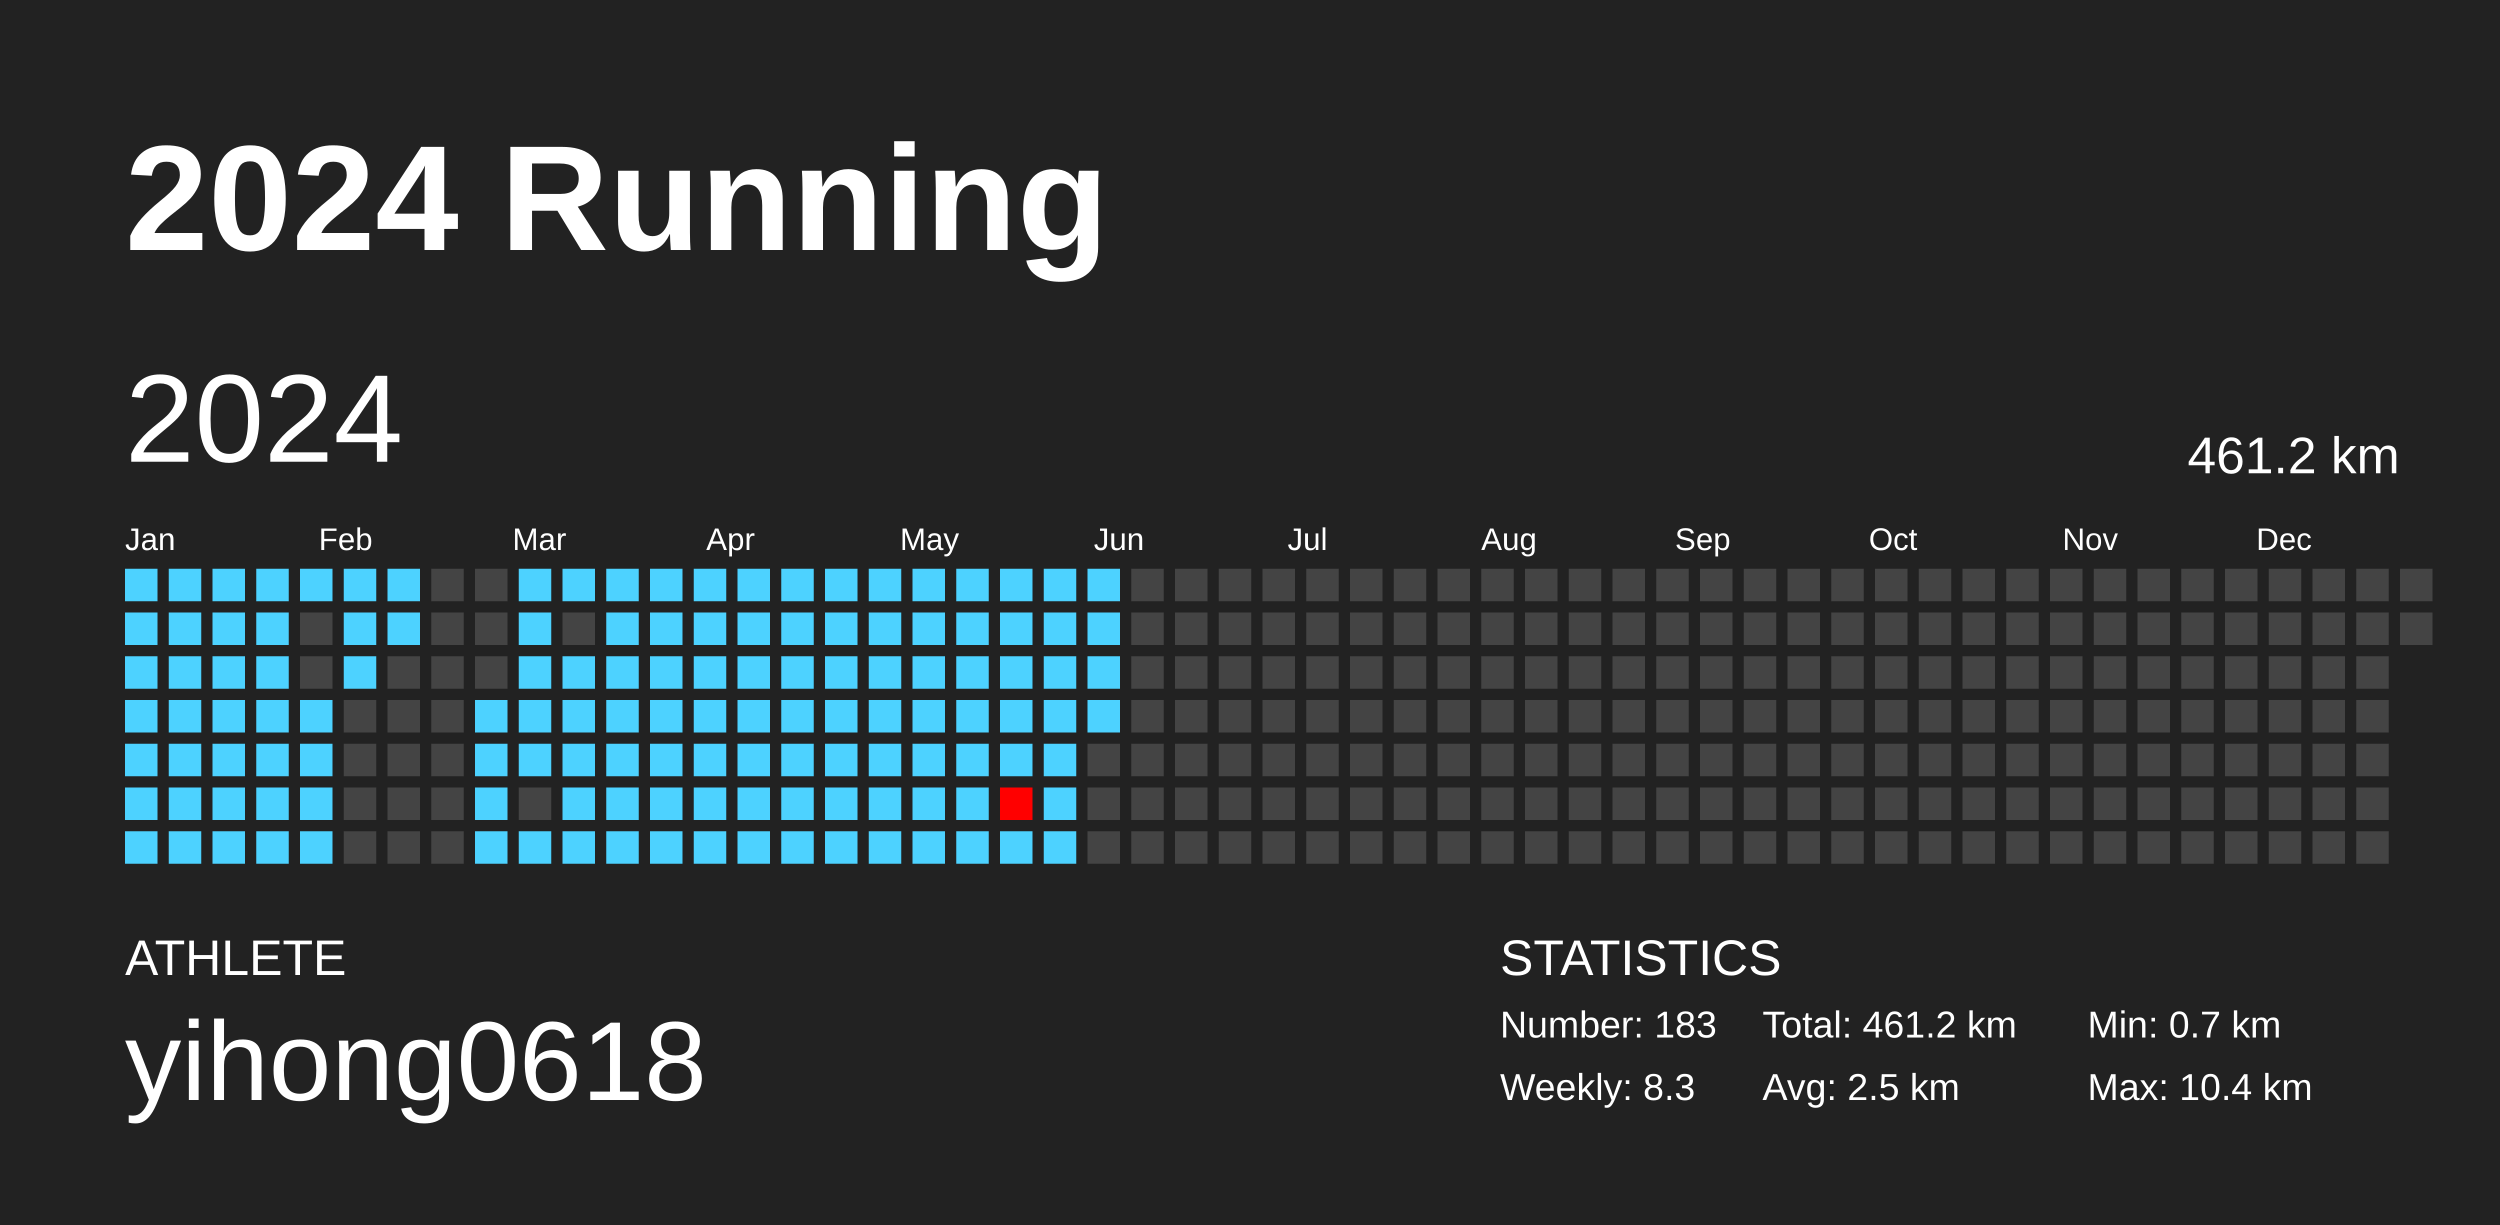
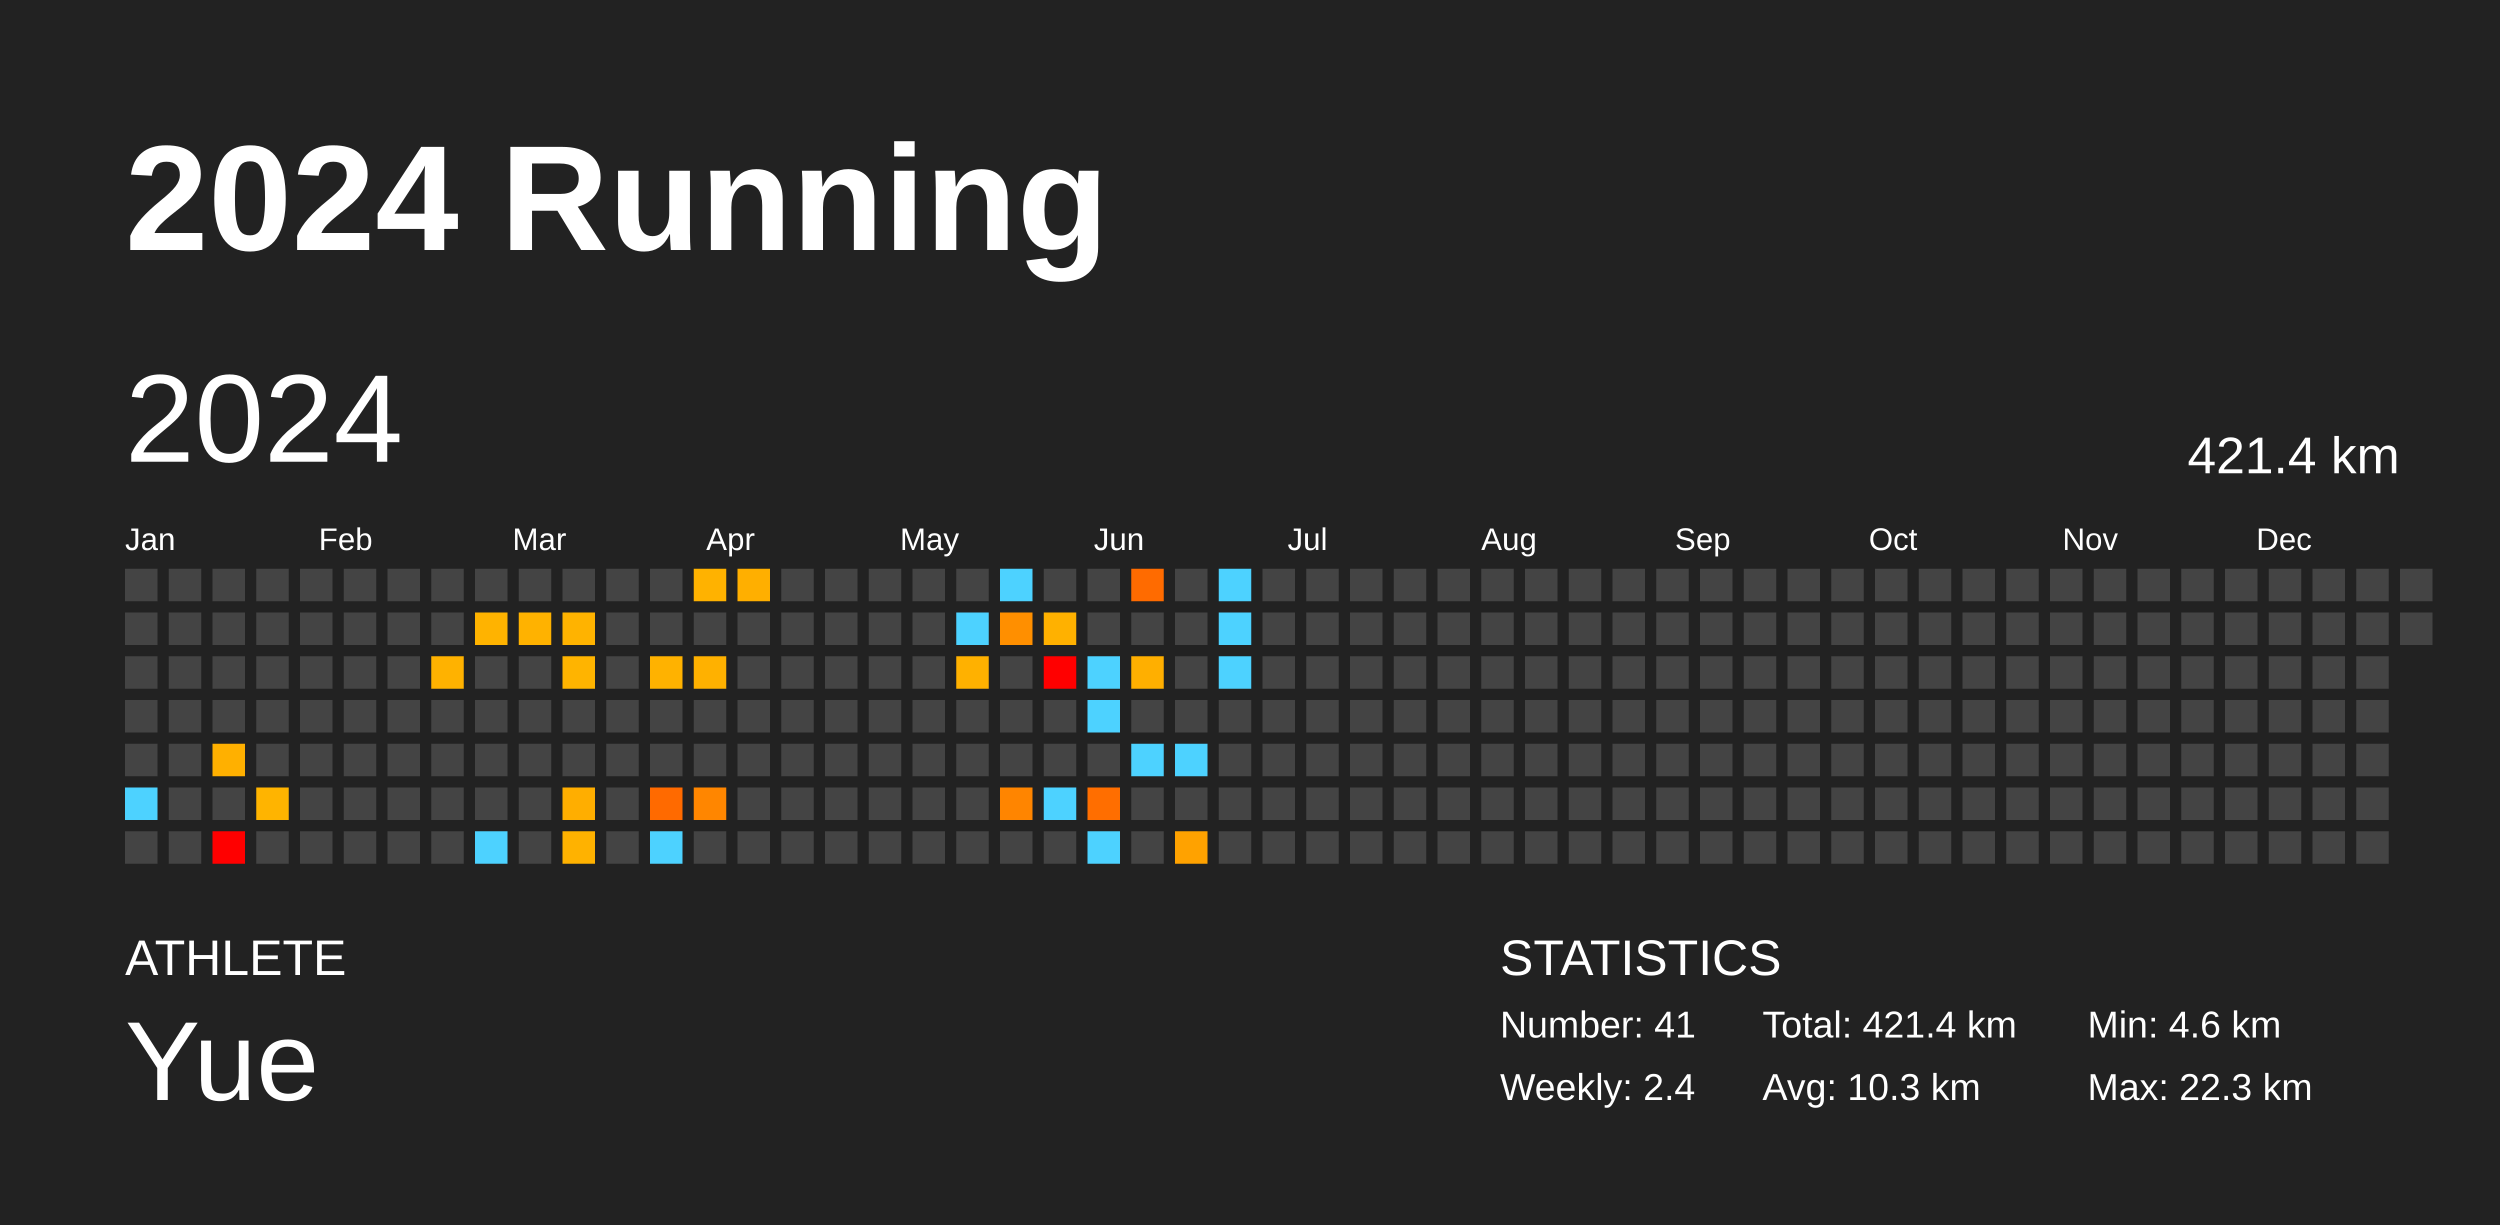
<svg xmlns="http://www.w3.org/2000/svg" baseProfile="full" height="98mm" version="1.1" viewBox="0,0,200,98" width="200mm">
  <defs />
  <rect fill="#222222" height="98" width="200" x="0" y="0" />
  <text fill="#FFFFFF" style="font-size:12px; font-family:Arial; font-weight:bold;" x="10" y="20">2024 Running</text>
  <text fill="#FFFFFF" style="font-size:4px; font-family:Arial" x="10" y="78">ATHLETE</text>
-   <text fill="#FFFFFF" style="font-size:9px; font-family:Arial" x="10" y="88">yihong0618</text>
+   <text fill="#FFFFFF" style="font-size:9px; font-family:Arial" x="10" y="88">Yue</text>
  <text fill="#FFFFFF" style="font-size:4px; font-family:Arial" x="120" y="78">STATISTICS</text>
-   <text fill="#FFFFFF" style="font-size:3px; font-family:Arial" x="120" y="83">Number: 183</text>
-   <text fill="#FFFFFF" style="font-size:3px; font-family:Arial" x="120" y="88">Weekly: 8.3</text>
-   <text fill="#FFFFFF" style="font-size:3px; font-family:Arial" x="141" y="83">Total: 461.2 km</text>
-   <text fill="#FFFFFF" style="font-size:3px; font-family:Arial" x="141" y="88">Avg: 2.5 km</text>
-   <text fill="#FFFFFF" style="font-size:3px; font-family:Arial" x="167" y="83">Min: 0.7 km</text>
-   <text fill="#FFFFFF" style="font-size:3px; font-family:Arial" x="167" y="88">Max: 10.4 km</text>
+   <text fill="#FFFFFF" style="font-size:3px; font-family:Arial" x="120" y="83">Number: 41</text>
+   <text fill="#FFFFFF" style="font-size:3px; font-family:Arial" x="120" y="88">Weekly: 2.4</text>
+   <text fill="#FFFFFF" style="font-size:3px; font-family:Arial" x="141" y="83">Total: 421.4 km</text>
+   <text fill="#FFFFFF" style="font-size:3px; font-family:Arial" x="141" y="88">Avg: 10.3 km</text>
+   <text fill="#FFFFFF" style="font-size:3px; font-family:Arial" x="167" y="83">Min: 4.6 km</text>
+   <text fill="#FFFFFF" style="font-size:3px; font-family:Arial" x="167" y="88">Max: 22.3 km</text>
  <text dominant-baseline="hanging" fill="#FFFFFF" style="font-size:10.0px; font-family:Arial;" x="10" y="30">2024</text>
-   <text dominant-baseline="hanging" fill="#FFFFFF" style="font-size:4.125px; font-family:Arial;" x="175" y="35">461.2 km</text>
+   <text dominant-baseline="hanging" fill="#FFFFFF" style="font-size:4.125px; font-family:Arial;" x="175" y="35">421.4 km</text>
  <text fill="#FFFFFF" style="font-size:2.5px; font-family:Arial" x="10.0" y="44">Jan</text>
  <text fill="#FFFFFF" style="font-size:2.5px; font-family:Arial" x="25.5" y="44">Feb</text>
  <text fill="#FFFFFF" style="font-size:2.5px; font-family:Arial" x="41.0" y="44">Mar</text>
  <text fill="#FFFFFF" style="font-size:2.5px; font-family:Arial" x="56.5" y="44">Apr</text>
  <text fill="#FFFFFF" style="font-size:2.5px; font-family:Arial" x="72.0" y="44">May</text>
  <text fill="#FFFFFF" style="font-size:2.5px; font-family:Arial" x="87.5" y="44">Jun</text>
  <text fill="#FFFFFF" style="font-size:2.5px; font-family:Arial" x="103.0" y="44">Jul</text>
  <text fill="#FFFFFF" style="font-size:2.5px; font-family:Arial" x="118.5" y="44">Aug</text>
  <text fill="#FFFFFF" style="font-size:2.5px; font-family:Arial" x="134.0" y="44">Sep</text>
  <text fill="#FFFFFF" style="font-size:2.5px; font-family:Arial" x="149.5" y="44">Oct</text>
  <text fill="#FFFFFF" style="font-size:2.5px; font-family:Arial" x="165.0" y="44">Nov</text>
  <text fill="#FFFFFF" style="font-size:2.5px; font-family:Arial" x="180.5" y="44">Dec</text>
-   <rect fill="#4dd2ff" height="2.6" width="2.6" x="10.0" y="45.5" />
-   <rect fill="#4dd2ff" height="2.6" width="2.6" x="10.0" y="49.0" />
-   <rect fill="#4dd2ff" height="2.6" width="2.6" x="10.0" y="52.5" />
-   <rect fill="#4dd2ff" height="2.6" width="2.6" x="10.0" y="56.0" />
-   <rect fill="#4dd2ff" height="2.6" width="2.6" x="10.0" y="59.5" />
+   <rect fill="#444444" height="2.6" width="2.6" x="10.0" y="45.5" />
+   <rect fill="#444444" height="2.6" width="2.6" x="10.0" y="49.0" />
+   <rect fill="#444444" height="2.6" width="2.6" x="10.0" y="52.5" />
+   <rect fill="#444444" height="2.6" width="2.6" x="10.0" y="56.0" />
+   <rect fill="#444444" height="2.6" width="2.6" x="10.0" y="59.5" />
  <rect fill="#4dd2ff" height="2.6" width="2.6" x="10.0" y="63.0" />
-   <rect fill="#4dd2ff" height="2.6" width="2.6" x="10.0" y="66.5" />
-   <rect fill="#4dd2ff" height="2.6" width="2.6" x="13.5" y="45.5" />
-   <rect fill="#4dd2ff" height="2.6" width="2.6" x="13.5" y="49.0" />
-   <rect fill="#4dd2ff" height="2.6" width="2.6" x="13.5" y="52.5" />
-   <rect fill="#4dd2ff" height="2.6" width="2.6" x="13.5" y="56.0" />
-   <rect fill="#4dd2ff" height="2.6" width="2.6" x="13.5" y="59.5" />
-   <rect fill="#4dd2ff" height="2.6" width="2.6" x="13.5" y="63.0" />
-   <rect fill="#4dd2ff" height="2.6" width="2.6" x="13.5" y="66.5" />
-   <rect fill="#4dd2ff" height="2.6" width="2.6" x="17.0" y="45.5" />
-   <rect fill="#4dd2ff" height="2.6" width="2.6" x="17.0" y="49.0" />
-   <rect fill="#4dd2ff" height="2.6" width="2.6" x="17.0" y="52.5" />
-   <rect fill="#4dd2ff" height="2.6" width="2.6" x="17.0" y="56.0" />
-   <rect fill="#4dd2ff" height="2.6" width="2.6" x="17.0" y="59.5" />
-   <rect fill="#4dd2ff" height="2.6" width="2.6" x="17.0" y="63.0" />
-   <rect fill="#4dd2ff" height="2.6" width="2.6" x="17.0" y="66.5" />
-   <rect fill="#4dd2ff" height="2.6" width="2.6" x="20.5" y="45.5" />
-   <rect fill="#4dd2ff" height="2.6" width="2.6" x="20.5" y="49.0" />
-   <rect fill="#4dd2ff" height="2.6" width="2.6" x="20.5" y="52.5" />
-   <rect fill="#4dd2ff" height="2.6" width="2.6" x="20.5" y="56.0" />
-   <rect fill="#4dd2ff" height="2.6" width="2.6" x="20.5" y="59.5" />
-   <rect fill="#4dd2ff" height="2.6" width="2.6" x="20.5" y="63.0" />
-   <rect fill="#4dd2ff" height="2.6" width="2.6" x="20.5" y="66.5" />
-   <rect fill="#4dd2ff" height="2.6" width="2.6" x="24.0" y="45.5" />
+   <rect fill="#444444" height="2.6" width="2.6" x="10.0" y="66.5" />
+   <rect fill="#444444" height="2.6" width="2.6" x="13.5" y="45.5" />
+   <rect fill="#444444" height="2.6" width="2.6" x="13.5" y="49.0" />
+   <rect fill="#444444" height="2.6" width="2.6" x="13.5" y="52.5" />
+   <rect fill="#444444" height="2.6" width="2.6" x="13.5" y="56.0" />
+   <rect fill="#444444" height="2.6" width="2.6" x="13.5" y="59.5" />
+   <rect fill="#444444" height="2.6" width="2.6" x="13.5" y="63.0" />
+   <rect fill="#444444" height="2.6" width="2.6" x="13.5" y="66.5" />
+   <rect fill="#444444" height="2.6" width="2.6" x="17.0" y="45.5" />
+   <rect fill="#444444" height="2.6" width="2.6" x="17.0" y="49.0" />
+   <rect fill="#444444" height="2.6" width="2.6" x="17.0" y="52.5" />
+   <rect fill="#444444" height="2.6" width="2.6" x="17.0" y="56.0" />
+   <rect fill="#ffb000" height="2.6" width="2.6" x="17.0" y="59.5" />
+   <rect fill="#444444" height="2.6" width="2.6" x="17.0" y="63.0" />
+   <rect fill="red" height="2.6" width="2.6" x="17.0" y="66.5" />
+   <rect fill="#444444" height="2.6" width="2.6" x="20.5" y="45.5" />
+   <rect fill="#444444" height="2.6" width="2.6" x="20.5" y="49.0" />
+   <rect fill="#444444" height="2.6" width="2.6" x="20.5" y="52.5" />
+   <rect fill="#444444" height="2.6" width="2.6" x="20.5" y="56.0" />
+   <rect fill="#444444" height="2.6" width="2.6" x="20.5" y="59.5" />
+   <rect fill="#ffb400" height="2.6" width="2.6" x="20.5" y="63.0" />
+   <rect fill="#444444" height="2.6" width="2.6" x="20.5" y="66.5" />
+   <rect fill="#444444" height="2.6" width="2.6" x="24.0" y="45.5" />
  <rect fill="#444444" height="2.6" width="2.6" x="24.0" y="49.0" />
  <rect fill="#444444" height="2.6" width="2.6" x="24.0" y="52.5" />
-   <rect fill="#4dd2ff" height="2.6" width="2.6" x="24.0" y="56.0" />
-   <rect fill="#4dd2ff" height="2.6" width="2.6" x="24.0" y="59.5" />
-   <rect fill="#4dd2ff" height="2.6" width="2.6" x="24.0" y="63.0" />
-   <rect fill="#4dd2ff" height="2.6" width="2.6" x="24.0" y="66.5" />
-   <rect fill="#4dd2ff" height="2.6" width="2.6" x="27.5" y="45.5" />
-   <rect fill="#4dd2ff" height="2.6" width="2.6" x="27.5" y="49.0" />
-   <rect fill="#4dd2ff" height="2.6" width="2.6" x="27.5" y="52.5" />
+   <rect fill="#444444" height="2.6" width="2.6" x="24.0" y="56.0" />
+   <rect fill="#444444" height="2.6" width="2.6" x="24.0" y="59.5" />
+   <rect fill="#444444" height="2.6" width="2.6" x="24.0" y="63.0" />
+   <rect fill="#444444" height="2.6" width="2.6" x="24.0" y="66.5" />
+   <rect fill="#444444" height="2.6" width="2.6" x="27.5" y="45.5" />
+   <rect fill="#444444" height="2.6" width="2.6" x="27.5" y="49.0" />
+   <rect fill="#444444" height="2.6" width="2.6" x="27.5" y="52.5" />
  <rect fill="#444444" height="2.6" width="2.6" x="27.5" y="56.0" />
  <rect fill="#444444" height="2.6" width="2.6" x="27.5" y="59.5" />
  <rect fill="#444444" height="2.6" width="2.6" x="27.5" y="63.0" />
  <rect fill="#444444" height="2.6" width="2.6" x="27.5" y="66.5" />
-   <rect fill="#4dd2ff" height="2.6" width="2.6" x="31.0" y="45.5" />
-   <rect fill="#4dd2ff" height="2.6" width="2.6" x="31.0" y="49.0" />
+   <rect fill="#444444" height="2.6" width="2.6" x="31.0" y="45.5" />
+   <rect fill="#444444" height="2.6" width="2.6" x="31.0" y="49.0" />
  <rect fill="#444444" height="2.6" width="2.6" x="31.0" y="52.5" />
  <rect fill="#444444" height="2.6" width="2.6" x="31.0" y="56.0" />
  <rect fill="#444444" height="2.6" width="2.6" x="31.0" y="59.5" />
  <rect fill="#444444" height="2.6" width="2.6" x="31.0" y="63.0" />
  <rect fill="#444444" height="2.6" width="2.6" x="31.0" y="66.5" />
  <rect fill="#444444" height="2.6" width="2.6" x="34.5" y="45.5" />
  <rect fill="#444444" height="2.6" width="2.6" x="34.5" y="49.0" />
-   <rect fill="#444444" height="2.6" width="2.6" x="34.5" y="52.5" />
+   <rect fill="#ffb200" height="2.6" width="2.6" x="34.5" y="52.5" />
  <rect fill="#444444" height="2.6" width="2.6" x="34.5" y="56.0" />
  <rect fill="#444444" height="2.6" width="2.6" x="34.5" y="59.5" />
  <rect fill="#444444" height="2.6" width="2.6" x="34.5" y="63.0" />
  <rect fill="#444444" height="2.6" width="2.6" x="34.5" y="66.5" />
  <rect fill="#444444" height="2.6" width="2.6" x="38.0" y="45.5" />
-   <rect fill="#444444" height="2.6" width="2.6" x="38.0" y="49.0" />
+   <rect fill="#ffb300" height="2.6" width="2.6" x="38.0" y="49.0" />
  <rect fill="#444444" height="2.6" width="2.6" x="38.0" y="52.5" />
-   <rect fill="#4dd2ff" height="2.6" width="2.6" x="38.0" y="56.0" />
-   <rect fill="#4dd2ff" height="2.6" width="2.6" x="38.0" y="59.5" />
-   <rect fill="#4dd2ff" height="2.6" width="2.6" x="38.0" y="63.0" />
+   <rect fill="#444444" height="2.6" width="2.6" x="38.0" y="56.0" />
+   <rect fill="#444444" height="2.6" width="2.6" x="38.0" y="59.5" />
+   <rect fill="#444444" height="2.6" width="2.6" x="38.0" y="63.0" />
  <rect fill="#4dd2ff" height="2.6" width="2.6" x="38.0" y="66.5" />
-   <rect fill="#4dd2ff" height="2.6" width="2.6" x="41.5" y="45.5" />
-   <rect fill="#4dd2ff" height="2.6" width="2.6" x="41.5" y="49.0" />
-   <rect fill="#4dd2ff" height="2.6" width="2.6" x="41.5" y="52.5" />
-   <rect fill="#4dd2ff" height="2.6" width="2.6" x="41.5" y="56.0" />
-   <rect fill="#4dd2ff" height="2.6" width="2.6" x="41.5" y="59.5" />
+   <rect fill="#444444" height="2.6" width="2.6" x="41.5" y="45.5" />
+   <rect fill="#ffb200" height="2.6" width="2.6" x="41.5" y="49.0" />
+   <rect fill="#444444" height="2.6" width="2.6" x="41.5" y="52.5" />
+   <rect fill="#444444" height="2.6" width="2.6" x="41.5" y="56.0" />
+   <rect fill="#444444" height="2.6" width="2.6" x="41.5" y="59.5" />
  <rect fill="#444444" height="2.6" width="2.6" x="41.5" y="63.0" />
-   <rect fill="#4dd2ff" height="2.6" width="2.6" x="41.5" y="66.5" />
-   <rect fill="#4dd2ff" height="2.6" width="2.6" x="45.0" y="45.5" />
-   <rect fill="#444444" height="2.6" width="2.6" x="45.0" y="49.0" />
-   <rect fill="#4dd2ff" height="2.6" width="2.6" x="45.0" y="52.5" />
-   <rect fill="#4dd2ff" height="2.6" width="2.6" x="45.0" y="56.0" />
-   <rect fill="#4dd2ff" height="2.6" width="2.6" x="45.0" y="59.5" />
-   <rect fill="#4dd2ff" height="2.6" width="2.6" x="45.0" y="63.0" />
-   <rect fill="#4dd2ff" height="2.6" width="2.6" x="45.0" y="66.5" />
-   <rect fill="#4dd2ff" height="2.6" width="2.6" x="48.5" y="45.5" />
-   <rect fill="#4dd2ff" height="2.6" width="2.6" x="48.5" y="49.0" />
-   <rect fill="#4dd2ff" height="2.6" width="2.6" x="48.5" y="52.5" />
-   <rect fill="#4dd2ff" height="2.6" width="2.6" x="48.5" y="56.0" />
-   <rect fill="#4dd2ff" height="2.6" width="2.6" x="48.5" y="59.5" />
-   <rect fill="#4dd2ff" height="2.6" width="2.6" x="48.5" y="63.0" />
-   <rect fill="#4dd2ff" height="2.6" width="2.6" x="48.5" y="66.5" />
-   <rect fill="#4dd2ff" height="2.6" width="2.6" x="52.0" y="45.5" />
-   <rect fill="#4dd2ff" height="2.6" width="2.6" x="52.0" y="49.0" />
-   <rect fill="#4dd2ff" height="2.6" width="2.6" x="52.0" y="52.5" />
-   <rect fill="#4dd2ff" height="2.6" width="2.6" x="52.0" y="56.0" />
-   <rect fill="#4dd2ff" height="2.6" width="2.6" x="52.0" y="59.5" />
-   <rect fill="#4dd2ff" height="2.6" width="2.6" x="52.0" y="63.0" />
+   <rect fill="#444444" height="2.6" width="2.6" x="41.5" y="66.5" />
+   <rect fill="#444444" height="2.6" width="2.6" x="45.0" y="45.5" />
+   <rect fill="#ffb300" height="2.6" width="2.6" x="45.0" y="49.0" />
+   <rect fill="#ffb400" height="2.6" width="2.6" x="45.0" y="52.5" />
+   <rect fill="#444444" height="2.6" width="2.6" x="45.0" y="56.0" />
+   <rect fill="#444444" height="2.6" width="2.6" x="45.0" y="59.5" />
+   <rect fill="#ffae00" height="2.6" width="2.6" x="45.0" y="63.0" />
+   <rect fill="#ffb200" height="2.6" width="2.6" x="45.0" y="66.5" />
+   <rect fill="#444444" height="2.6" width="2.6" x="48.5" y="45.5" />
+   <rect fill="#444444" height="2.6" width="2.6" x="48.5" y="49.0" />
+   <rect fill="#444444" height="2.6" width="2.6" x="48.5" y="52.5" />
+   <rect fill="#444444" height="2.6" width="2.6" x="48.5" y="56.0" />
+   <rect fill="#444444" height="2.6" width="2.6" x="48.5" y="59.5" />
+   <rect fill="#444444" height="2.6" width="2.6" x="48.5" y="63.0" />
+   <rect fill="#444444" height="2.6" width="2.6" x="48.5" y="66.5" />
+   <rect fill="#444444" height="2.6" width="2.6" x="52.0" y="45.5" />
+   <rect fill="#444444" height="2.6" width="2.6" x="52.0" y="49.0" />
+   <rect fill="#ffb200" height="2.6" width="2.6" x="52.0" y="52.5" />
+   <rect fill="#444444" height="2.6" width="2.6" x="52.0" y="56.0" />
+   <rect fill="#444444" height="2.6" width="2.6" x="52.0" y="59.5" />
+   <rect fill="#ff6a00" height="2.6" width="2.6" x="52.0" y="63.0" />
  <rect fill="#4dd2ff" height="2.6" width="2.6" x="52.0" y="66.5" />
-   <rect fill="#4dd2ff" height="2.6" width="2.6" x="55.5" y="45.5" />
-   <rect fill="#4dd2ff" height="2.6" width="2.6" x="55.5" y="49.0" />
-   <rect fill="#4dd2ff" height="2.6" width="2.6" x="55.5" y="52.5" />
-   <rect fill="#4dd2ff" height="2.6" width="2.6" x="55.5" y="56.0" />
-   <rect fill="#4dd2ff" height="2.6" width="2.6" x="55.5" y="59.5" />
-   <rect fill="#4dd2ff" height="2.6" width="2.6" x="55.5" y="63.0" />
-   <rect fill="#4dd2ff" height="2.6" width="2.6" x="55.5" y="66.5" />
-   <rect fill="#4dd2ff" height="2.6" width="2.6" x="59.0" y="45.5" />
-   <rect fill="#4dd2ff" height="2.6" width="2.6" x="59.0" y="49.0" />
-   <rect fill="#4dd2ff" height="2.6" width="2.6" x="59.0" y="52.5" />
-   <rect fill="#4dd2ff" height="2.6" width="2.6" x="59.0" y="56.0" />
-   <rect fill="#4dd2ff" height="2.6" width="2.6" x="59.0" y="59.5" />
-   <rect fill="#4dd2ff" height="2.6" width="2.6" x="59.0" y="63.0" />
-   <rect fill="#4dd2ff" height="2.6" width="2.6" x="59.0" y="66.5" />
-   <rect fill="#4dd2ff" height="2.6" width="2.6" x="62.5" y="45.5" />
-   <rect fill="#4dd2ff" height="2.6" width="2.6" x="62.5" y="49.0" />
-   <rect fill="#4dd2ff" height="2.6" width="2.6" x="62.5" y="52.5" />
-   <rect fill="#4dd2ff" height="2.6" width="2.6" x="62.5" y="56.0" />
-   <rect fill="#4dd2ff" height="2.6" width="2.6" x="62.5" y="59.5" />
-   <rect fill="#4dd2ff" height="2.6" width="2.6" x="62.5" y="63.0" />
-   <rect fill="#4dd2ff" height="2.6" width="2.6" x="62.5" y="66.5" />
-   <rect fill="#4dd2ff" height="2.6" width="2.6" x="66.0" y="45.5" />
-   <rect fill="#4dd2ff" height="2.6" width="2.6" x="66.0" y="49.0" />
-   <rect fill="#4dd2ff" height="2.6" width="2.6" x="66.0" y="52.5" />
-   <rect fill="#4dd2ff" height="2.6" width="2.6" x="66.0" y="56.0" />
-   <rect fill="#4dd2ff" height="2.6" width="2.6" x="66.0" y="59.5" />
-   <rect fill="#4dd2ff" height="2.6" width="2.6" x="66.0" y="63.0" />
-   <rect fill="#4dd2ff" height="2.6" width="2.6" x="66.0" y="66.5" />
-   <rect fill="#4dd2ff" height="2.6" width="2.6" x="69.5" y="45.5" />
-   <rect fill="#4dd2ff" height="2.6" width="2.6" x="69.5" y="49.0" />
-   <rect fill="#4dd2ff" height="2.6" width="2.6" x="69.5" y="52.5" />
-   <rect fill="#4dd2ff" height="2.6" width="2.6" x="69.5" y="56.0" />
-   <rect fill="#4dd2ff" height="2.6" width="2.6" x="69.5" y="59.5" />
-   <rect fill="#4dd2ff" height="2.6" width="2.6" x="69.5" y="63.0" />
-   <rect fill="#4dd2ff" height="2.6" width="2.6" x="69.5" y="66.5" />
-   <rect fill="#4dd2ff" height="2.6" width="2.6" x="73.0" y="45.5" />
-   <rect fill="#4dd2ff" height="2.6" width="2.6" x="73.0" y="49.0" />
-   <rect fill="#4dd2ff" height="2.6" width="2.6" x="73.0" y="52.5" />
-   <rect fill="#4dd2ff" height="2.6" width="2.6" x="73.0" y="56.0" />
-   <rect fill="#4dd2ff" height="2.6" width="2.6" x="73.0" y="59.5" />
-   <rect fill="#4dd2ff" height="2.6" width="2.6" x="73.0" y="63.0" />
-   <rect fill="#4dd2ff" height="2.6" width="2.6" x="73.0" y="66.5" />
-   <rect fill="#4dd2ff" height="2.6" width="2.6" x="76.5" y="45.5" />
+   <rect fill="#ffb200" height="2.6" width="2.6" x="55.5" y="45.5" />
+   <rect fill="#444444" height="2.6" width="2.6" x="55.5" y="49.0" />
+   <rect fill="#ffb100" height="2.6" width="2.6" x="55.5" y="52.5" />
+   <rect fill="#444444" height="2.6" width="2.6" x="55.5" y="56.0" />
+   <rect fill="#444444" height="2.6" width="2.6" x="55.5" y="59.5" />
+   <rect fill="#ff8600" height="2.6" width="2.6" x="55.5" y="63.0" />
+   <rect fill="#444444" height="2.6" width="2.6" x="55.5" y="66.5" />
+   <rect fill="#ffaf00" height="2.6" width="2.6" x="59.0" y="45.5" />
+   <rect fill="#444444" height="2.6" width="2.6" x="59.0" y="49.0" />
+   <rect fill="#444444" height="2.6" width="2.6" x="59.0" y="52.5" />
+   <rect fill="#444444" height="2.6" width="2.6" x="59.0" y="56.0" />
+   <rect fill="#444444" height="2.6" width="2.6" x="59.0" y="59.5" />
+   <rect fill="#444444" height="2.6" width="2.6" x="59.0" y="63.0" />
+   <rect fill="#444444" height="2.6" width="2.6" x="59.0" y="66.5" />
+   <rect fill="#444444" height="2.6" width="2.6" x="62.5" y="45.5" />
+   <rect fill="#444444" height="2.6" width="2.6" x="62.5" y="49.0" />
+   <rect fill="#444444" height="2.6" width="2.6" x="62.5" y="52.5" />
+   <rect fill="#444444" height="2.6" width="2.6" x="62.5" y="56.0" />
+   <rect fill="#444444" height="2.6" width="2.6" x="62.5" y="59.5" />
+   <rect fill="#444444" height="2.6" width="2.6" x="62.5" y="63.0" />
+   <rect fill="#444444" height="2.6" width="2.6" x="62.5" y="66.5" />
+   <rect fill="#444444" height="2.6" width="2.6" x="66.0" y="45.5" />
+   <rect fill="#444444" height="2.6" width="2.6" x="66.0" y="49.0" />
+   <rect fill="#444444" height="2.6" width="2.6" x="66.0" y="52.5" />
+   <rect fill="#444444" height="2.6" width="2.6" x="66.0" y="56.0" />
+   <rect fill="#444444" height="2.6" width="2.6" x="66.0" y="59.5" />
+   <rect fill="#444444" height="2.6" width="2.6" x="66.0" y="63.0" />
+   <rect fill="#444444" height="2.6" width="2.6" x="66.0" y="66.5" />
+   <rect fill="#444444" height="2.6" width="2.6" x="69.5" y="45.5" />
+   <rect fill="#444444" height="2.6" width="2.6" x="69.5" y="49.0" />
+   <rect fill="#444444" height="2.6" width="2.6" x="69.5" y="52.5" />
+   <rect fill="#444444" height="2.6" width="2.6" x="69.5" y="56.0" />
+   <rect fill="#444444" height="2.6" width="2.6" x="69.5" y="59.5" />
+   <rect fill="#444444" height="2.6" width="2.6" x="69.5" y="63.0" />
+   <rect fill="#444444" height="2.6" width="2.6" x="69.5" y="66.5" />
+   <rect fill="#444444" height="2.6" width="2.6" x="73.0" y="45.5" />
+   <rect fill="#444444" height="2.6" width="2.6" x="73.0" y="49.0" />
+   <rect fill="#444444" height="2.6" width="2.6" x="73.0" y="52.5" />
+   <rect fill="#444444" height="2.6" width="2.6" x="73.0" y="56.0" />
+   <rect fill="#444444" height="2.6" width="2.6" x="73.0" y="59.5" />
+   <rect fill="#444444" height="2.6" width="2.6" x="73.0" y="63.0" />
+   <rect fill="#444444" height="2.6" width="2.6" x="73.0" y="66.5" />
+   <rect fill="#444444" height="2.6" width="2.6" x="76.5" y="45.5" />
  <rect fill="#4dd2ff" height="2.6" width="2.6" x="76.5" y="49.0" />
-   <rect fill="#4dd2ff" height="2.6" width="2.6" x="76.5" y="52.5" />
-   <rect fill="#4dd2ff" height="2.6" width="2.6" x="76.5" y="56.0" />
-   <rect fill="#4dd2ff" height="2.6" width="2.6" x="76.5" y="59.5" />
-   <rect fill="#4dd2ff" height="2.6" width="2.6" x="76.5" y="63.0" />
-   <rect fill="#4dd2ff" height="2.6" width="2.6" x="76.5" y="66.5" />
+   <rect fill="#ffb100" height="2.6" width="2.6" x="76.5" y="52.5" />
+   <rect fill="#444444" height="2.6" width="2.6" x="76.5" y="56.0" />
+   <rect fill="#444444" height="2.6" width="2.6" x="76.5" y="59.5" />
+   <rect fill="#444444" height="2.6" width="2.6" x="76.5" y="63.0" />
+   <rect fill="#444444" height="2.6" width="2.6" x="76.5" y="66.5" />
  <rect fill="#4dd2ff" height="2.6" width="2.6" x="80.0" y="45.5" />
-   <rect fill="#4dd2ff" height="2.6" width="2.6" x="80.0" y="49.0" />
-   <rect fill="#4dd2ff" height="2.6" width="2.6" x="80.0" y="52.5" />
-   <rect fill="#4dd2ff" height="2.6" width="2.6" x="80.0" y="56.0" />
-   <rect fill="#4dd2ff" height="2.6" width="2.6" x="80.0" y="59.5" />
-   <rect fill="#ff0000" height="2.6" width="2.6" x="80.0" y="63.0" />
-   <rect fill="#4dd2ff" height="2.6" width="2.6" x="80.0" y="66.5" />
-   <rect fill="#4dd2ff" height="2.6" width="2.6" x="83.5" y="45.5" />
-   <rect fill="#4dd2ff" height="2.6" width="2.6" x="83.5" y="49.0" />
-   <rect fill="#4dd2ff" height="2.6" width="2.6" x="83.5" y="52.5" />
-   <rect fill="#4dd2ff" height="2.6" width="2.6" x="83.5" y="56.0" />
-   <rect fill="#4dd2ff" height="2.6" width="2.6" x="83.5" y="59.5" />
+   <rect fill="#ff8f00" height="2.6" width="2.6" x="80.0" y="49.0" />
+   <rect fill="#444444" height="2.6" width="2.6" x="80.0" y="52.5" />
+   <rect fill="#444444" height="2.6" width="2.6" x="80.0" y="56.0" />
+   <rect fill="#444444" height="2.6" width="2.6" x="80.0" y="59.5" />
+   <rect fill="#ff8500" height="2.6" width="2.6" x="80.0" y="63.0" />
+   <rect fill="#444444" height="2.6" width="2.6" x="80.0" y="66.5" />
+   <rect fill="#444444" height="2.6" width="2.6" x="83.5" y="45.5" />
+   <rect fill="#ffb100" height="2.6" width="2.6" x="83.5" y="49.0" />
+   <rect fill="red" height="2.6" width="2.6" x="83.5" y="52.5" />
+   <rect fill="#444444" height="2.6" width="2.6" x="83.5" y="56.0" />
+   <rect fill="#444444" height="2.6" width="2.6" x="83.5" y="59.5" />
  <rect fill="#4dd2ff" height="2.6" width="2.6" x="83.5" y="63.0" />
-   <rect fill="#4dd2ff" height="2.6" width="2.6" x="83.5" y="66.5" />
-   <rect fill="#4dd2ff" height="2.6" width="2.6" x="87.0" y="45.5" />
-   <rect fill="#4dd2ff" height="2.6" width="2.6" x="87.0" y="49.0" />
+   <rect fill="#444444" height="2.6" width="2.6" x="83.5" y="66.5" />
+   <rect fill="#444444" height="2.6" width="2.6" x="87.0" y="45.5" />
+   <rect fill="#444444" height="2.6" width="2.6" x="87.0" y="49.0" />
  <rect fill="#4dd2ff" height="2.6" width="2.6" x="87.0" y="52.5" />
  <rect fill="#4dd2ff" height="2.6" width="2.6" x="87.0" y="56.0" />
  <rect fill="#444444" height="2.6" width="2.6" x="87.0" y="59.5" />
-   <rect fill="#444444" height="2.6" width="2.6" x="87.0" y="63.0" />
-   <rect fill="#444444" height="2.6" width="2.6" x="87.0" y="66.5" />
-   <rect fill="#444444" height="2.6" width="2.6" x="90.5" y="45.5" />
+   <rect fill="#ff6e00" height="2.6" width="2.6" x="87.0" y="63.0" />
+   <rect fill="#4dd2ff" height="2.6" width="2.6" x="87.0" y="66.5" />
+   <rect fill="#ff6b00" height="2.6" width="2.6" x="90.5" y="45.5" />
  <rect fill="#444444" height="2.6" width="2.6" x="90.5" y="49.0" />
-   <rect fill="#444444" height="2.6" width="2.6" x="90.5" y="52.5" />
+   <rect fill="#ffaf00" height="2.6" width="2.6" x="90.5" y="52.5" />
  <rect fill="#444444" height="2.6" width="2.6" x="90.5" y="56.0" />
-   <rect fill="#444444" height="2.6" width="2.6" x="90.5" y="59.5" />
+   <rect fill="#4dd2ff" height="2.6" width="2.6" x="90.5" y="59.5" />
  <rect fill="#444444" height="2.6" width="2.6" x="90.5" y="63.0" />
  <rect fill="#444444" height="2.6" width="2.6" x="90.5" y="66.5" />
  <rect fill="#444444" height="2.6" width="2.6" x="94.0" y="45.5" />
  <rect fill="#444444" height="2.6" width="2.6" x="94.0" y="49.0" />
  <rect fill="#444444" height="2.6" width="2.6" x="94.0" y="52.5" />
  <rect fill="#444444" height="2.6" width="2.6" x="94.0" y="56.0" />
-   <rect fill="#444444" height="2.6" width="2.6" x="94.0" y="59.5" />
+   <rect fill="#4dd2ff" height="2.6" width="2.6" x="94.0" y="59.5" />
  <rect fill="#444444" height="2.6" width="2.6" x="94.0" y="63.0" />
-   <rect fill="#444444" height="2.6" width="2.6" x="94.0" y="66.5" />
-   <rect fill="#444444" height="2.6" width="2.6" x="97.5" y="45.5" />
-   <rect fill="#444444" height="2.6" width="2.6" x="97.5" y="49.0" />
-   <rect fill="#444444" height="2.6" width="2.6" x="97.5" y="52.5" />
+   <rect fill="#ffa200" height="2.6" width="2.6" x="94.0" y="66.5" />
+   <rect fill="#4dd2ff" height="2.6" width="2.6" x="97.5" y="45.5" />
+   <rect fill="#4dd2ff" height="2.6" width="2.6" x="97.5" y="49.0" />
+   <rect fill="#4dd2ff" height="2.6" width="2.6" x="97.5" y="52.5" />
  <rect fill="#444444" height="2.6" width="2.6" x="97.5" y="56.0" />
  <rect fill="#444444" height="2.6" width="2.6" x="97.5" y="59.5" />
  <rect fill="#444444" height="2.6" width="2.6" x="97.5" y="63.0" />
  <rect fill="#444444" height="2.6" width="2.6" x="97.5" y="66.5" />
  <rect fill="#444444" height="2.6" width="2.6" x="101.0" y="45.5" />
  <rect fill="#444444" height="2.6" width="2.6" x="101.0" y="49.0" />
  <rect fill="#444444" height="2.6" width="2.6" x="101.0" y="52.5" />
  <rect fill="#444444" height="2.6" width="2.6" x="101.0" y="56.0" />
  <rect fill="#444444" height="2.6" width="2.6" x="101.0" y="59.5" />
  <rect fill="#444444" height="2.6" width="2.6" x="101.0" y="63.0" />
  <rect fill="#444444" height="2.6" width="2.6" x="101.0" y="66.5" />
  <rect fill="#444444" height="2.6" width="2.6" x="104.5" y="45.5" />
  <rect fill="#444444" height="2.6" width="2.6" x="104.5" y="49.0" />
  <rect fill="#444444" height="2.6" width="2.6" x="104.5" y="52.5" />
  <rect fill="#444444" height="2.6" width="2.6" x="104.5" y="56.0" />
  <rect fill="#444444" height="2.6" width="2.6" x="104.5" y="59.5" />
  <rect fill="#444444" height="2.6" width="2.6" x="104.5" y="63.0" />
  <rect fill="#444444" height="2.6" width="2.6" x="104.5" y="66.5" />
  <rect fill="#444444" height="2.6" width="2.6" x="108.0" y="45.5" />
  <rect fill="#444444" height="2.6" width="2.6" x="108.0" y="49.0" />
  <rect fill="#444444" height="2.6" width="2.6" x="108.0" y="52.5" />
  <rect fill="#444444" height="2.6" width="2.6" x="108.0" y="56.0" />
  <rect fill="#444444" height="2.6" width="2.6" x="108.0" y="59.5" />
  <rect fill="#444444" height="2.6" width="2.6" x="108.0" y="63.0" />
  <rect fill="#444444" height="2.6" width="2.6" x="108.0" y="66.5" />
  <rect fill="#444444" height="2.6" width="2.6" x="111.5" y="45.5" />
  <rect fill="#444444" height="2.6" width="2.6" x="111.5" y="49.0" />
  <rect fill="#444444" height="2.6" width="2.6" x="111.5" y="52.5" />
  <rect fill="#444444" height="2.6" width="2.6" x="111.5" y="56.0" />
  <rect fill="#444444" height="2.6" width="2.6" x="111.5" y="59.5" />
  <rect fill="#444444" height="2.6" width="2.6" x="111.5" y="63.0" />
  <rect fill="#444444" height="2.6" width="2.6" x="111.5" y="66.5" />
  <rect fill="#444444" height="2.6" width="2.6" x="115.0" y="45.5" />
  <rect fill="#444444" height="2.6" width="2.6" x="115.0" y="49.0" />
  <rect fill="#444444" height="2.6" width="2.6" x="115.0" y="52.5" />
  <rect fill="#444444" height="2.6" width="2.6" x="115.0" y="56.0" />
  <rect fill="#444444" height="2.6" width="2.6" x="115.0" y="59.5" />
  <rect fill="#444444" height="2.6" width="2.6" x="115.0" y="63.0" />
  <rect fill="#444444" height="2.6" width="2.6" x="115.0" y="66.5" />
  <rect fill="#444444" height="2.6" width="2.6" x="118.5" y="45.5" />
  <rect fill="#444444" height="2.6" width="2.6" x="118.5" y="49.0" />
  <rect fill="#444444" height="2.6" width="2.6" x="118.5" y="52.5" />
  <rect fill="#444444" height="2.6" width="2.6" x="118.5" y="56.0" />
  <rect fill="#444444" height="2.6" width="2.6" x="118.5" y="59.5" />
  <rect fill="#444444" height="2.6" width="2.6" x="118.5" y="63.0" />
  <rect fill="#444444" height="2.6" width="2.6" x="118.5" y="66.5" />
  <rect fill="#444444" height="2.6" width="2.6" x="122.0" y="45.5" />
  <rect fill="#444444" height="2.6" width="2.6" x="122.0" y="49.0" />
  <rect fill="#444444" height="2.6" width="2.6" x="122.0" y="52.5" />
  <rect fill="#444444" height="2.6" width="2.6" x="122.0" y="56.0" />
  <rect fill="#444444" height="2.6" width="2.6" x="122.0" y="59.5" />
  <rect fill="#444444" height="2.6" width="2.6" x="122.0" y="63.0" />
  <rect fill="#444444" height="2.6" width="2.6" x="122.0" y="66.5" />
  <rect fill="#444444" height="2.6" width="2.6" x="125.5" y="45.5" />
  <rect fill="#444444" height="2.6" width="2.6" x="125.5" y="49.0" />
  <rect fill="#444444" height="2.6" width="2.6" x="125.5" y="52.5" />
  <rect fill="#444444" height="2.6" width="2.6" x="125.5" y="56.0" />
  <rect fill="#444444" height="2.6" width="2.6" x="125.5" y="59.5" />
  <rect fill="#444444" height="2.6" width="2.6" x="125.5" y="63.0" />
  <rect fill="#444444" height="2.6" width="2.6" x="125.5" y="66.5" />
  <rect fill="#444444" height="2.6" width="2.6" x="129.0" y="45.5" />
  <rect fill="#444444" height="2.6" width="2.6" x="129.0" y="49.0" />
  <rect fill="#444444" height="2.6" width="2.6" x="129.0" y="52.5" />
  <rect fill="#444444" height="2.6" width="2.6" x="129.0" y="56.0" />
  <rect fill="#444444" height="2.6" width="2.6" x="129.0" y="59.5" />
  <rect fill="#444444" height="2.6" width="2.6" x="129.0" y="63.0" />
  <rect fill="#444444" height="2.6" width="2.6" x="129.0" y="66.5" />
  <rect fill="#444444" height="2.6" width="2.6" x="132.5" y="45.5" />
  <rect fill="#444444" height="2.6" width="2.6" x="132.5" y="49.0" />
  <rect fill="#444444" height="2.6" width="2.6" x="132.5" y="52.5" />
  <rect fill="#444444" height="2.6" width="2.6" x="132.5" y="56.0" />
  <rect fill="#444444" height="2.6" width="2.6" x="132.5" y="59.5" />
  <rect fill="#444444" height="2.6" width="2.6" x="132.5" y="63.0" />
  <rect fill="#444444" height="2.6" width="2.6" x="132.5" y="66.5" />
  <rect fill="#444444" height="2.6" width="2.6" x="136.0" y="45.5" />
  <rect fill="#444444" height="2.6" width="2.6" x="136.0" y="49.0" />
  <rect fill="#444444" height="2.6" width="2.6" x="136.0" y="52.5" />
  <rect fill="#444444" height="2.6" width="2.6" x="136.0" y="56.0" />
  <rect fill="#444444" height="2.6" width="2.6" x="136.0" y="59.5" />
  <rect fill="#444444" height="2.6" width="2.6" x="136.0" y="63.0" />
  <rect fill="#444444" height="2.6" width="2.6" x="136.0" y="66.5" />
  <rect fill="#444444" height="2.6" width="2.6" x="139.5" y="45.5" />
  <rect fill="#444444" height="2.6" width="2.6" x="139.5" y="49.0" />
  <rect fill="#444444" height="2.6" width="2.6" x="139.5" y="52.5" />
  <rect fill="#444444" height="2.6" width="2.6" x="139.5" y="56.0" />
  <rect fill="#444444" height="2.6" width="2.6" x="139.5" y="59.5" />
  <rect fill="#444444" height="2.6" width="2.6" x="139.5" y="63.0" />
  <rect fill="#444444" height="2.6" width="2.6" x="139.5" y="66.5" />
  <rect fill="#444444" height="2.6" width="2.6" x="143.0" y="45.5" />
  <rect fill="#444444" height="2.6" width="2.6" x="143.0" y="49.0" />
  <rect fill="#444444" height="2.6" width="2.6" x="143.0" y="52.5" />
  <rect fill="#444444" height="2.6" width="2.6" x="143.0" y="56.0" />
  <rect fill="#444444" height="2.6" width="2.6" x="143.0" y="59.5" />
  <rect fill="#444444" height="2.6" width="2.6" x="143.0" y="63.0" />
  <rect fill="#444444" height="2.6" width="2.6" x="143.0" y="66.5" />
  <rect fill="#444444" height="2.6" width="2.6" x="146.5" y="45.5" />
  <rect fill="#444444" height="2.6" width="2.6" x="146.5" y="49.0" />
  <rect fill="#444444" height="2.6" width="2.6" x="146.5" y="52.5" />
  <rect fill="#444444" height="2.6" width="2.6" x="146.5" y="56.0" />
  <rect fill="#444444" height="2.6" width="2.6" x="146.5" y="59.5" />
  <rect fill="#444444" height="2.6" width="2.6" x="146.5" y="63.0" />
  <rect fill="#444444" height="2.6" width="2.6" x="146.5" y="66.5" />
  <rect fill="#444444" height="2.6" width="2.6" x="150.0" y="45.5" />
  <rect fill="#444444" height="2.6" width="2.6" x="150.0" y="49.0" />
  <rect fill="#444444" height="2.6" width="2.6" x="150.0" y="52.5" />
  <rect fill="#444444" height="2.6" width="2.6" x="150.0" y="56.0" />
  <rect fill="#444444" height="2.6" width="2.6" x="150.0" y="59.5" />
  <rect fill="#444444" height="2.6" width="2.6" x="150.0" y="63.0" />
  <rect fill="#444444" height="2.6" width="2.6" x="150.0" y="66.5" />
  <rect fill="#444444" height="2.6" width="2.6" x="153.5" y="45.5" />
  <rect fill="#444444" height="2.6" width="2.6" x="153.5" y="49.0" />
  <rect fill="#444444" height="2.6" width="2.6" x="153.5" y="52.5" />
  <rect fill="#444444" height="2.6" width="2.6" x="153.5" y="56.0" />
  <rect fill="#444444" height="2.6" width="2.6" x="153.5" y="59.5" />
  <rect fill="#444444" height="2.6" width="2.6" x="153.5" y="63.0" />
  <rect fill="#444444" height="2.6" width="2.6" x="153.5" y="66.5" />
  <rect fill="#444444" height="2.6" width="2.6" x="157.0" y="45.5" />
  <rect fill="#444444" height="2.6" width="2.6" x="157.0" y="49.0" />
  <rect fill="#444444" height="2.6" width="2.6" x="157.0" y="52.5" />
  <rect fill="#444444" height="2.6" width="2.6" x="157.0" y="56.0" />
  <rect fill="#444444" height="2.6" width="2.6" x="157.0" y="59.5" />
  <rect fill="#444444" height="2.6" width="2.6" x="157.0" y="63.0" />
  <rect fill="#444444" height="2.6" width="2.6" x="157.0" y="66.5" />
  <rect fill="#444444" height="2.6" width="2.6" x="160.5" y="45.5" />
  <rect fill="#444444" height="2.6" width="2.6" x="160.5" y="49.0" />
  <rect fill="#444444" height="2.6" width="2.6" x="160.5" y="52.5" />
  <rect fill="#444444" height="2.6" width="2.6" x="160.5" y="56.0" />
  <rect fill="#444444" height="2.6" width="2.6" x="160.5" y="59.5" />
  <rect fill="#444444" height="2.6" width="2.6" x="160.5" y="63.0" />
  <rect fill="#444444" height="2.6" width="2.6" x="160.5" y="66.5" />
  <rect fill="#444444" height="2.6" width="2.6" x="164.0" y="45.5" />
  <rect fill="#444444" height="2.6" width="2.6" x="164.0" y="49.0" />
  <rect fill="#444444" height="2.6" width="2.6" x="164.0" y="52.5" />
  <rect fill="#444444" height="2.6" width="2.6" x="164.0" y="56.0" />
  <rect fill="#444444" height="2.6" width="2.6" x="164.0" y="59.5" />
  <rect fill="#444444" height="2.6" width="2.6" x="164.0" y="63.0" />
  <rect fill="#444444" height="2.6" width="2.6" x="164.0" y="66.5" />
  <rect fill="#444444" height="2.6" width="2.6" x="167.5" y="45.5" />
  <rect fill="#444444" height="2.6" width="2.6" x="167.5" y="49.0" />
  <rect fill="#444444" height="2.6" width="2.6" x="167.5" y="52.5" />
  <rect fill="#444444" height="2.6" width="2.6" x="167.5" y="56.0" />
  <rect fill="#444444" height="2.6" width="2.6" x="167.5" y="59.5" />
  <rect fill="#444444" height="2.6" width="2.6" x="167.5" y="63.0" />
  <rect fill="#444444" height="2.6" width="2.6" x="167.5" y="66.5" />
  <rect fill="#444444" height="2.6" width="2.6" x="171.0" y="45.5" />
  <rect fill="#444444" height="2.6" width="2.6" x="171.0" y="49.0" />
  <rect fill="#444444" height="2.6" width="2.6" x="171.0" y="52.5" />
  <rect fill="#444444" height="2.6" width="2.6" x="171.0" y="56.0" />
  <rect fill="#444444" height="2.6" width="2.6" x="171.0" y="59.5" />
  <rect fill="#444444" height="2.6" width="2.6" x="171.0" y="63.0" />
  <rect fill="#444444" height="2.6" width="2.6" x="171.0" y="66.5" />
  <rect fill="#444444" height="2.6" width="2.6" x="174.5" y="45.5" />
  <rect fill="#444444" height="2.6" width="2.6" x="174.5" y="49.0" />
  <rect fill="#444444" height="2.6" width="2.6" x="174.5" y="52.5" />
  <rect fill="#444444" height="2.6" width="2.6" x="174.5" y="56.0" />
  <rect fill="#444444" height="2.6" width="2.6" x="174.5" y="59.5" />
  <rect fill="#444444" height="2.6" width="2.6" x="174.5" y="63.0" />
  <rect fill="#444444" height="2.6" width="2.6" x="174.5" y="66.5" />
  <rect fill="#444444" height="2.6" width="2.6" x="178.0" y="45.5" />
  <rect fill="#444444" height="2.6" width="2.6" x="178.0" y="49.0" />
  <rect fill="#444444" height="2.6" width="2.6" x="178.0" y="52.5" />
  <rect fill="#444444" height="2.6" width="2.6" x="178.0" y="56.0" />
  <rect fill="#444444" height="2.6" width="2.6" x="178.0" y="59.5" />
  <rect fill="#444444" height="2.6" width="2.6" x="178.0" y="63.0" />
  <rect fill="#444444" height="2.6" width="2.6" x="178.0" y="66.5" />
  <rect fill="#444444" height="2.6" width="2.6" x="181.5" y="45.5" />
  <rect fill="#444444" height="2.6" width="2.6" x="181.5" y="49.0" />
  <rect fill="#444444" height="2.6" width="2.6" x="181.5" y="52.5" />
  <rect fill="#444444" height="2.6" width="2.6" x="181.5" y="56.0" />
  <rect fill="#444444" height="2.6" width="2.6" x="181.5" y="59.5" />
  <rect fill="#444444" height="2.6" width="2.6" x="181.5" y="63.0" />
  <rect fill="#444444" height="2.6" width="2.6" x="181.5" y="66.5" />
  <rect fill="#444444" height="2.6" width="2.6" x="185.0" y="45.5" />
  <rect fill="#444444" height="2.6" width="2.6" x="185.0" y="49.0" />
  <rect fill="#444444" height="2.6" width="2.6" x="185.0" y="52.5" />
  <rect fill="#444444" height="2.6" width="2.6" x="185.0" y="56.0" />
  <rect fill="#444444" height="2.6" width="2.6" x="185.0" y="59.5" />
  <rect fill="#444444" height="2.6" width="2.6" x="185.0" y="63.0" />
  <rect fill="#444444" height="2.6" width="2.6" x="185.0" y="66.5" />
  <rect fill="#444444" height="2.6" width="2.6" x="188.5" y="45.5" />
  <rect fill="#444444" height="2.6" width="2.6" x="188.5" y="49.0" />
  <rect fill="#444444" height="2.6" width="2.6" x="188.5" y="52.5" />
  <rect fill="#444444" height="2.6" width="2.6" x="188.5" y="56.0" />
  <rect fill="#444444" height="2.6" width="2.6" x="188.5" y="59.5" />
  <rect fill="#444444" height="2.6" width="2.6" x="188.5" y="63.0" />
  <rect fill="#444444" height="2.6" width="2.6" x="188.5" y="66.5" />
  <rect fill="#444444" height="2.6" width="2.6" x="192.0" y="45.5" />
  <rect fill="#444444" height="2.6" width="2.6" x="192.0" y="49.0" />
</svg>
